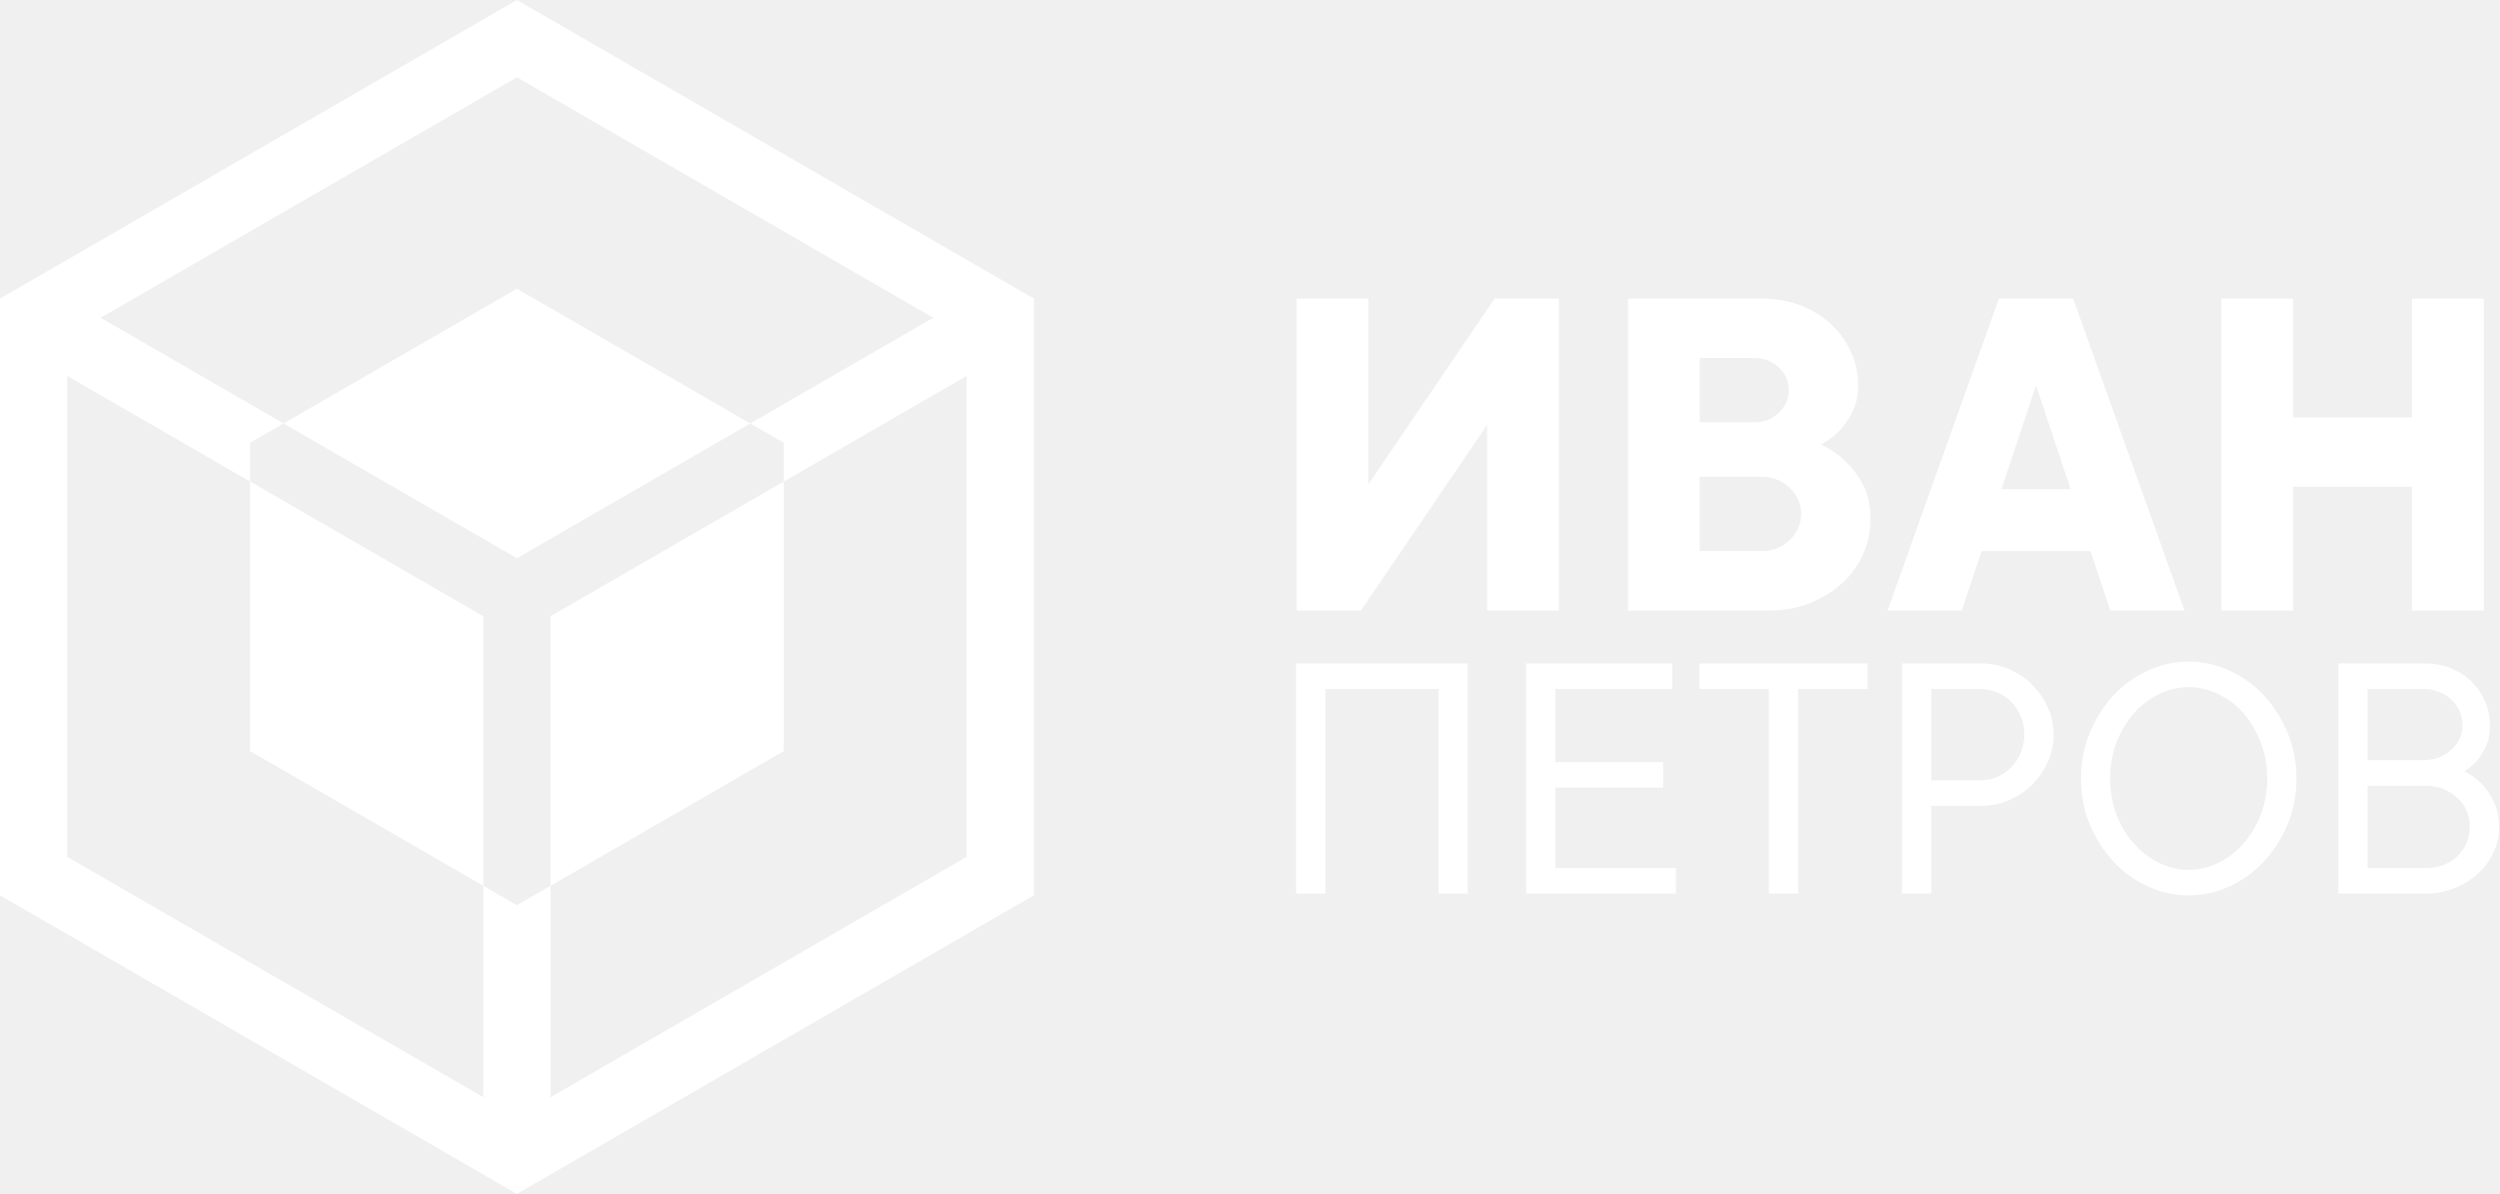
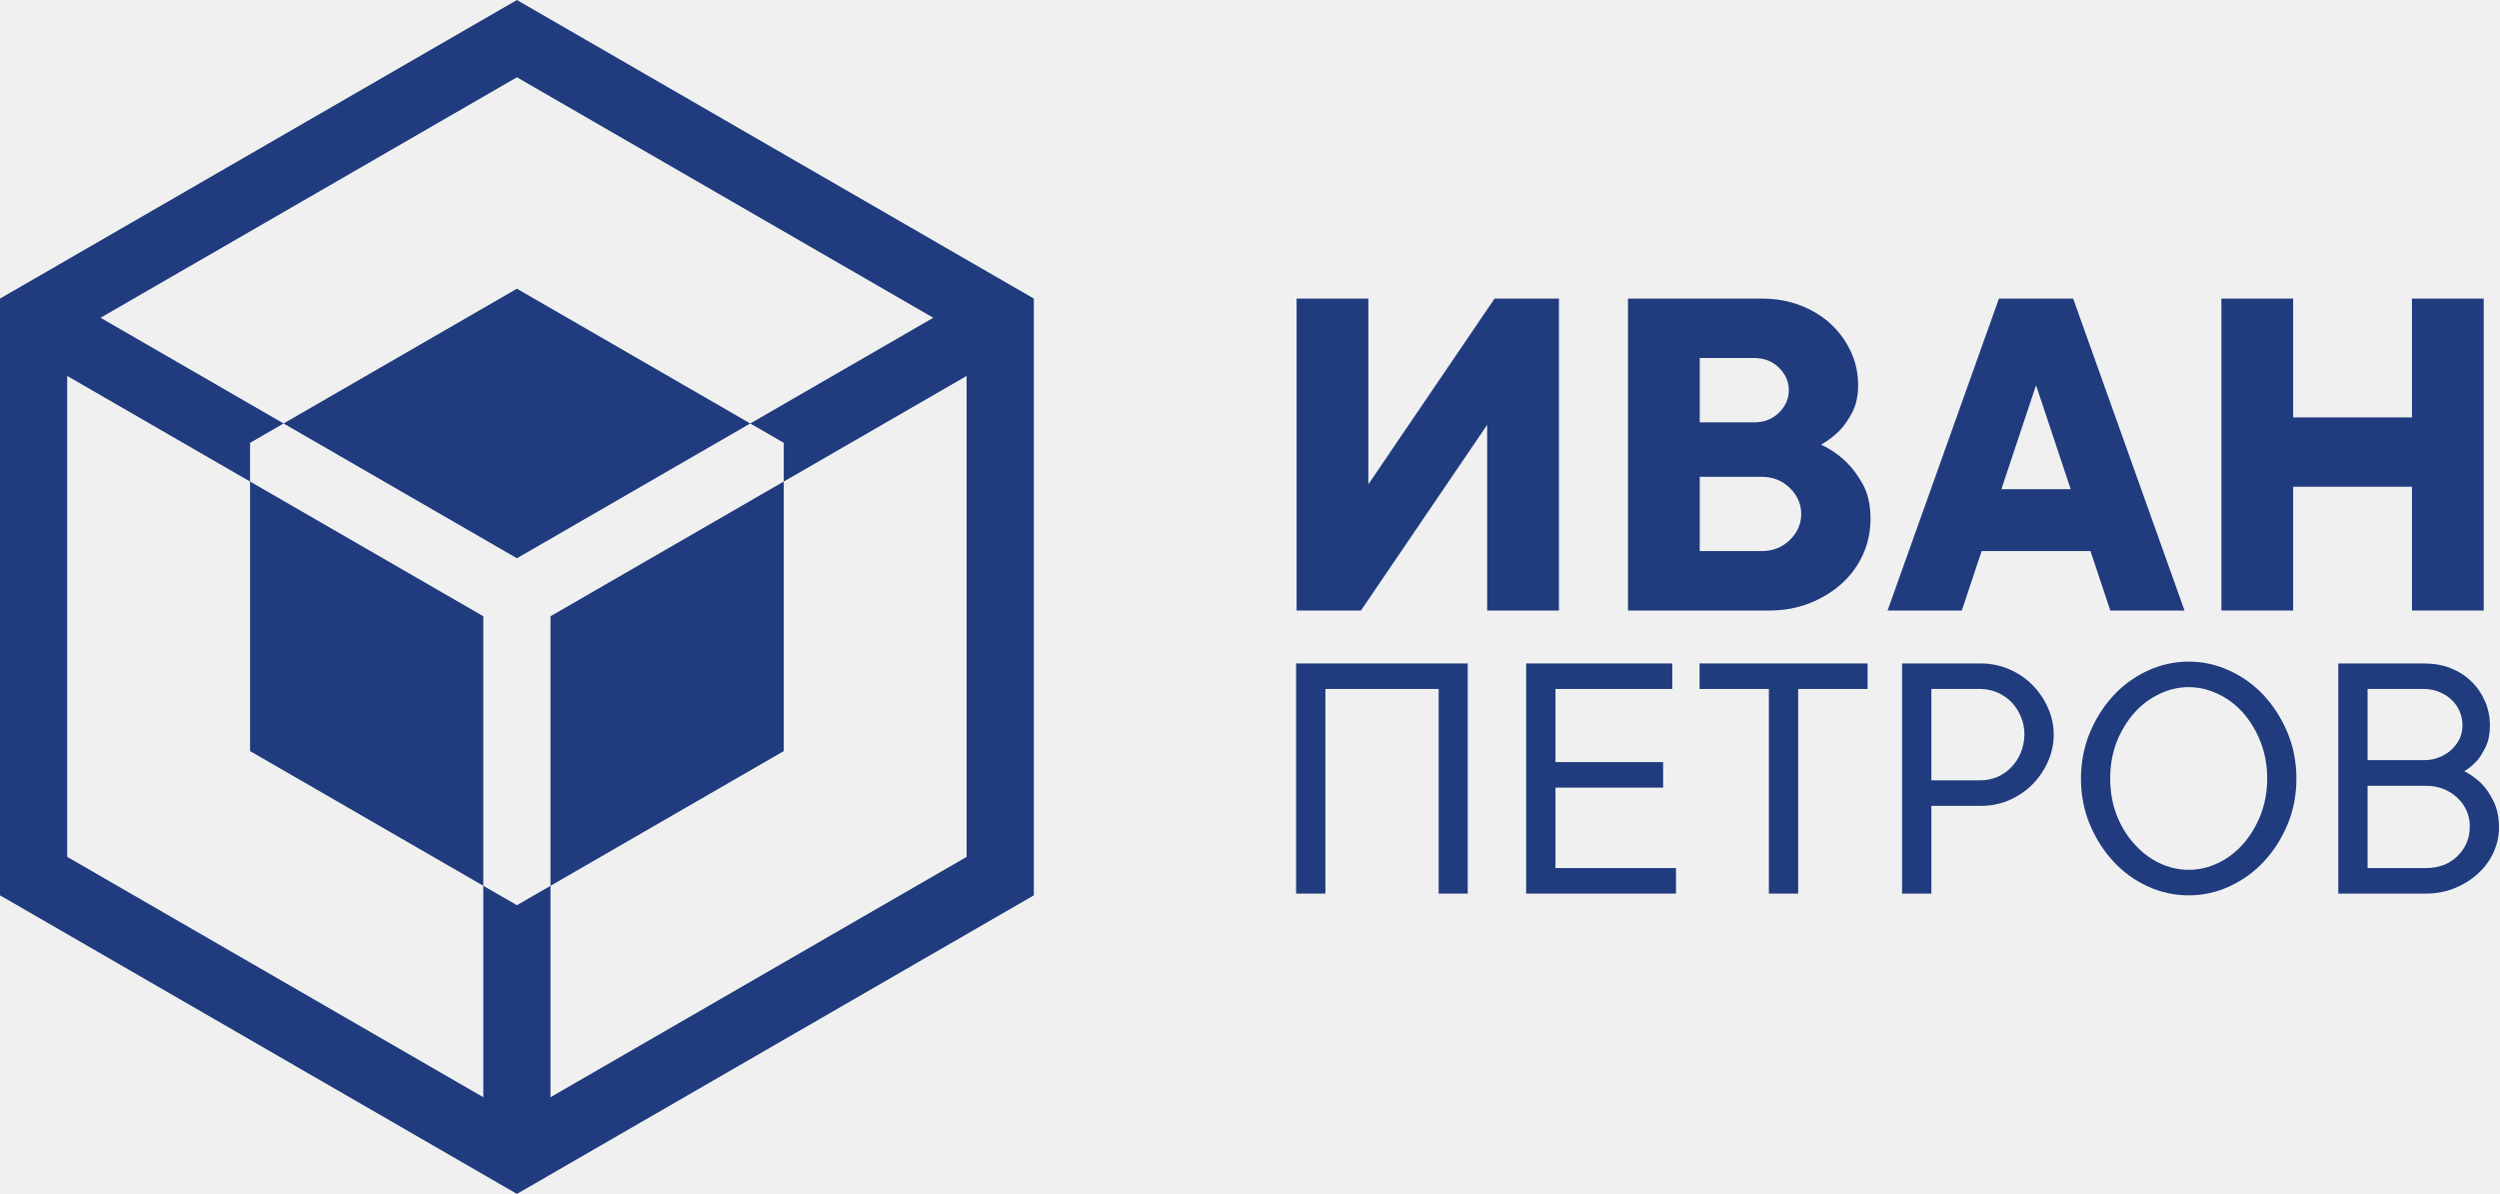
<svg xmlns="http://www.w3.org/2000/svg" xml:space="preserve" width="41.167mm" height="19.66mm" version="1.1" style="shape-rendering:geometricPrecision; text-rendering:geometricPrecision; image-rendering:optimizeQuality; fill-rule:evenodd; clip-rule:evenodd" viewBox="0 0 2302.26 1099.45">
  <defs>
    <style type="text/css">
-    
-     .fil1 {fill:white}
-     .fil0 {fill:white;fill-rule:nonzero}
-    
+     .fil1 {fill: #203C7F;}
+     .fil0 {fill: #203C7F;fill-rule:nonzero}
  </style>
  </defs>
  <g id="Слой_x0020_1">
    <g id="_2139238731104">
      <polygon class="fil0" points="1260.65,274.95 1260.65,445.94 1376.92,274.95 1436.2,274.95 1436.2,562.21 1370.09,562.21 1370.09,391.22 1253.81,562.21 1194.53,562.21 1194.53,274.95 " />
      <path id="1" class="fil0" d="M1677.64 409.46c8.51,3.95 16.11,9.12 22.8,15.5 5.78,5.48 11.02,12.47 15.73,20.98 4.71,8.51 7.07,19.15 7.07,31.92 0,11.55 -2.28,22.42 -6.84,32.6 -4.56,10.18 -11.02,19.08 -19.38,26.68 -8.36,7.6 -18.24,13.68 -29.63,18.24 -11.4,4.56 -23.94,6.84 -37.62,6.84l-129.95 0 0 -287.26 123.11 0c13.08,0 25.08,2.13 36.02,6.38 10.94,4.26 20.3,10.03 28.05,17.33 7.75,7.3 13.83,15.73 18.24,25.31 4.41,9.58 6.61,19.84 6.61,30.78 0,9.73 -1.82,18.09 -5.47,25.08 -3.65,7 -7.6,12.62 -11.86,16.87 -5.17,5.17 -10.79,9.42 -16.87,12.77zm-111.71 -20.52l50.16 0c9.12,0 16.72,-2.96 22.8,-8.89 6.08,-5.93 9.12,-12.84 9.12,-20.75 0,-7.9 -3.04,-14.81 -9.12,-20.74 -6.08,-5.93 -13.68,-8.89 -22.8,-8.89l-50.16 0 0 59.27zm57 118.55c10.33,0 19,-3.42 25.99,-10.26 6.99,-6.84 10.49,-14.81 10.49,-23.94 0,-9.12 -3.5,-17.1 -10.49,-23.94 -7,-6.84 -15.66,-10.26 -25.99,-10.26l-57 0 0 68.4 57 0z" />
      <path id="2" class="fil0" d="M1907.68 450.49l-31.92 -95.75 -31.92 95.75 63.84 0zm-82.07 57l-18.24 54.72 -68.4 0 102.59 -287.26 68.4 0 102.59 287.26 -68.4 0 -18.24 -54.72 -100.31 0z" />
      <polygon id="3" class="fil0" points="2288.19,274.95 2288.19,562.21 2222.07,562.21 2222.07,448.21 2112.63,448.21 2112.63,562.21 2046.52,562.21 2046.52,274.95 2112.63,274.95 2112.63,384.38 2222.07,384.38 2222.07,274.95 " />
      <polygon id="4" class="fil0" points="1352.18,610.95 1352.18,822.89 1325.38,822.89 1325.38,634.45 1221.07,634.45 1221.07,822.89 1194.09,822.89 1194.09,610.95 " />
      <polygon id="5" class="fil0" points="1544.04,799.39 1544.04,822.89 1406.02,822.89 1406.02,610.95 1540.62,610.95 1540.62,634.45 1433,634.45 1433,701.81 1532.2,701.81 1532.2,725.3 1433,725.3 1433,799.39 " />
      <polygon id="6" class="fil0" points="1720.53,634.45 1656.6,634.45 1656.6,822.89 1629.62,822.89 1629.62,634.45 1565.75,634.45 1565.75,610.95 1720.53,610.95 " />
      <path id="7" class="fil0" d="M1824.67 610.95c9.19,0 17.88,1.74 26.08,5.22 8.24,3.53 15.36,8.3 21.36,14.3 6.06,6.06 10.88,13.06 14.47,21.03 3.65,8.02 5.44,16.32 5.44,25.02 0,8.75 -1.8,17.1 -5.44,25.12 -3.58,7.96 -8.41,14.98 -14.47,21.03 -6,6 -13.12,10.77 -21.36,14.3 -8.19,3.48 -16.88,5.22 -26.08,5.11l-45.37 0 0 80.81 -26.98 0 0 -211.93 72.35 0zm0 107.62c5.32,0 10.49,-1.07 15.42,-3.14 4.94,-2.07 9.26,-5.1 12.96,-9.03 3.76,-3.87 6.67,-8.36 8.75,-13.46 2.07,-5.16 3.14,-10.65 3.25,-16.43 0,-5.83 -1.07,-11.33 -3.25,-16.43 -2.07,-5.16 -4.99,-9.65 -8.75,-13.52 -3.7,-3.81 -8.02,-6.78 -12.96,-8.86 -4.93,-2.07 -10.09,-3.14 -15.42,-3.25l-45.37 0 0 84.12 45.37 0z" />
      <path id="8" class="fil0" d="M1944.07 716.89c0,12.17 2.02,23.39 5.94,33.71 4.04,10.26 9.48,19.18 16.26,26.58 6.68,7.57 14.42,13.46 23.16,17.61 8.75,4.15 17.72,6.22 26.92,6.22 9.26,0 18.23,-2.07 26.98,-6.22 8.75,-4.15 16.49,-10.04 23.16,-17.55 6.68,-7.57 12.06,-16.43 16.1,-26.64 4.04,-10.32 6.11,-21.54 6.11,-33.71 0,-12.11 -2.07,-23.39 -6.11,-33.65 -4.04,-10.32 -9.42,-19.23 -16.1,-26.8 -6.67,-7.57 -14.41,-13.35 -23.16,-17.39 -8.75,-4.21 -17.72,-6.28 -26.98,-6.28 -9.19,0 -18.17,2.07 -26.92,6.28 -8.75,4.15 -16.49,9.93 -23.16,17.39 -6.67,7.57 -12.11,16.49 -16.26,26.8 -3.93,10.26 -5.94,21.54 -5.94,33.65zm171.55 0c0,15.26 -2.75,29.39 -8.19,42.4 -5.5,13.07 -12.78,24.45 -21.87,34.21 -9.09,9.7 -19.69,17.33 -31.74,22.83 -12,5.44 -24.51,8.19 -37.46,8.19 -13.01,0 -25.57,-2.75 -37.57,-8.19 -12.06,-5.5 -22.6,-13.13 -31.58,-22.83 -9.09,-9.76 -16.37,-21.14 -21.87,-34.21 -5.44,-13.01 -8.19,-27.14 -8.19,-42.4 0,-14.97 2.75,-29.05 8.19,-42.23 5.5,-13.13 12.78,-24.56 21.87,-34.32 9.08,-9.76 19.63,-17.33 31.58,-22.83 12,-5.49 24.56,-8.24 37.57,-8.24 13.07,0 25.57,2.75 37.46,8.24 12.06,5.5 22.66,13.07 31.74,22.83 9.09,9.76 16.37,21.2 21.87,34.32 5.44,13.18 8.19,27.26 8.19,42.23z" />
      <path id="9" class="fil0" d="M2270.24 710.16c5.78,2.97 11.11,6.78 15.93,11.49 4.04,4.1 7.74,9.42 10.99,16.1 3.42,6.73 5.1,14.86 5.1,24.51 0,7.91 -1.68,15.47 -5.1,22.82 -3.37,7.35 -8.08,13.74 -14.13,19.24 -6,5.61 -13.13,10.09 -21.37,13.46 -8.19,3.42 -17.1,5.11 -26.75,5.11l-80.7 0 0 -211.93 79.08 0c8.75,0 16.82,1.4 24.28,4.26 7.46,2.98 13.8,7.01 19.07,12.17 5.38,5.11 9.59,11.22 12.67,18.23 3.03,6.9 4.6,14.42 4.6,22.49 0,7.68 -1.29,14.13 -3.81,19.4 -2.52,5.27 -5.16,9.59 -8.02,12.96 -3.65,3.98 -7.57,7.18 -11.83,9.7zm-89.05 -10.15l52.1 0c4.93,0 9.59,-0.9 13.96,-2.64 4.37,-1.8 8.13,-4.15 11.33,-7.06 3.14,-2.98 5.6,-6.34 7.4,-10.04 1.74,-3.81 2.64,-7.91 2.64,-12.17 0,-4.71 -0.9,-9.09 -2.64,-13.13 -1.8,-4.04 -4.26,-7.57 -7.4,-10.54 -3.2,-3.03 -6.96,-5.44 -11.33,-7.24 -4.37,-1.74 -9.03,-2.63 -13.96,-2.75l-52.1 0 0 65.56zm53.73 99.37c11.95,0 21.7,-3.7 29.21,-11.16 7.57,-7.46 11.33,-16.66 11.22,-27.59 0,-4.94 -1.01,-9.65 -2.98,-14.13 -1.96,-4.49 -4.82,-8.47 -8.52,-11.83 -3.65,-3.42 -7.85,-6.11 -12.67,-8.08 -4.94,-1.96 -10.37,-2.98 -16.26,-2.98l-53.73 0 0 75.77 53.73 0z" />
      <g>
        <path class="fil0" d="M491.57 8.86l460.86 266.08 0 549.57 -476.21 274.94 -476.21 -274.94 0 -549.57 476.21 -274.94 15.35 8.86zm191.92 181.97l-207.27 -119.67 -414.31 239.2 0 478.72 414.31 239.2 414.31 -239.2 0 -478.72 -207.03 -119.53z" />
        <path class="fil1" d="M476.21 265.85l122.92 70.97 92.05 53.14 -214.97 124.11 -214.97 -124.11 92.05 -53.14 122.92 -70.97zm245.84 177.59l0 106.28 0 141.94 -122.92 70.96 -122.92 70.97 -30.95 -17.87 0 -248.22 -214.89 -124.07 0 106.28 0 141.94 122.92 70.96 122.92 70.97 30.95 -17.87 0 -248.22 214.89 -124.07z" />
        <path class="fil0" d="M445.26 1063.86l0 -248.13 30.95 17.87 30.95 -17.87 0 248.13 -61.9 0zm0 -496.35l-429.79 -248.14 30.95 -53.44 429.79 248.14 214.97 -124.11 30.87 17.83 0 35.66 -214.89 124.07 429.79 -248.14 -30.95 -53.44 -429.78 248.14 -214.97 -124.11 -30.87 17.83 0 35.66 214.89 124.07z" />
      </g>
    </g>
  </g>
</svg>
